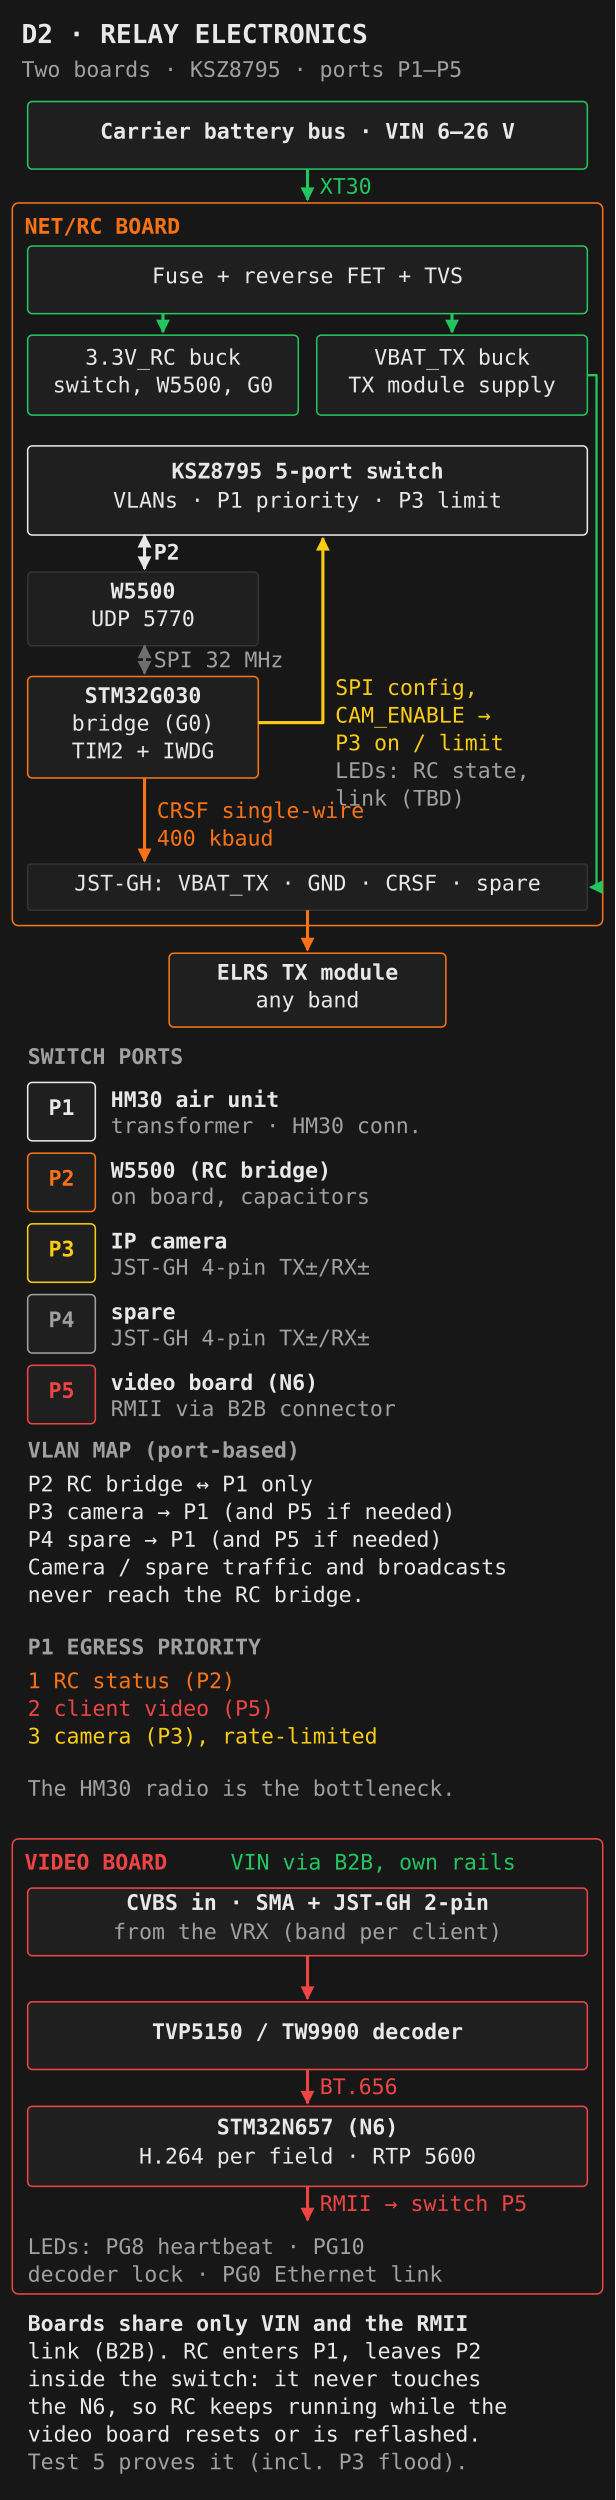
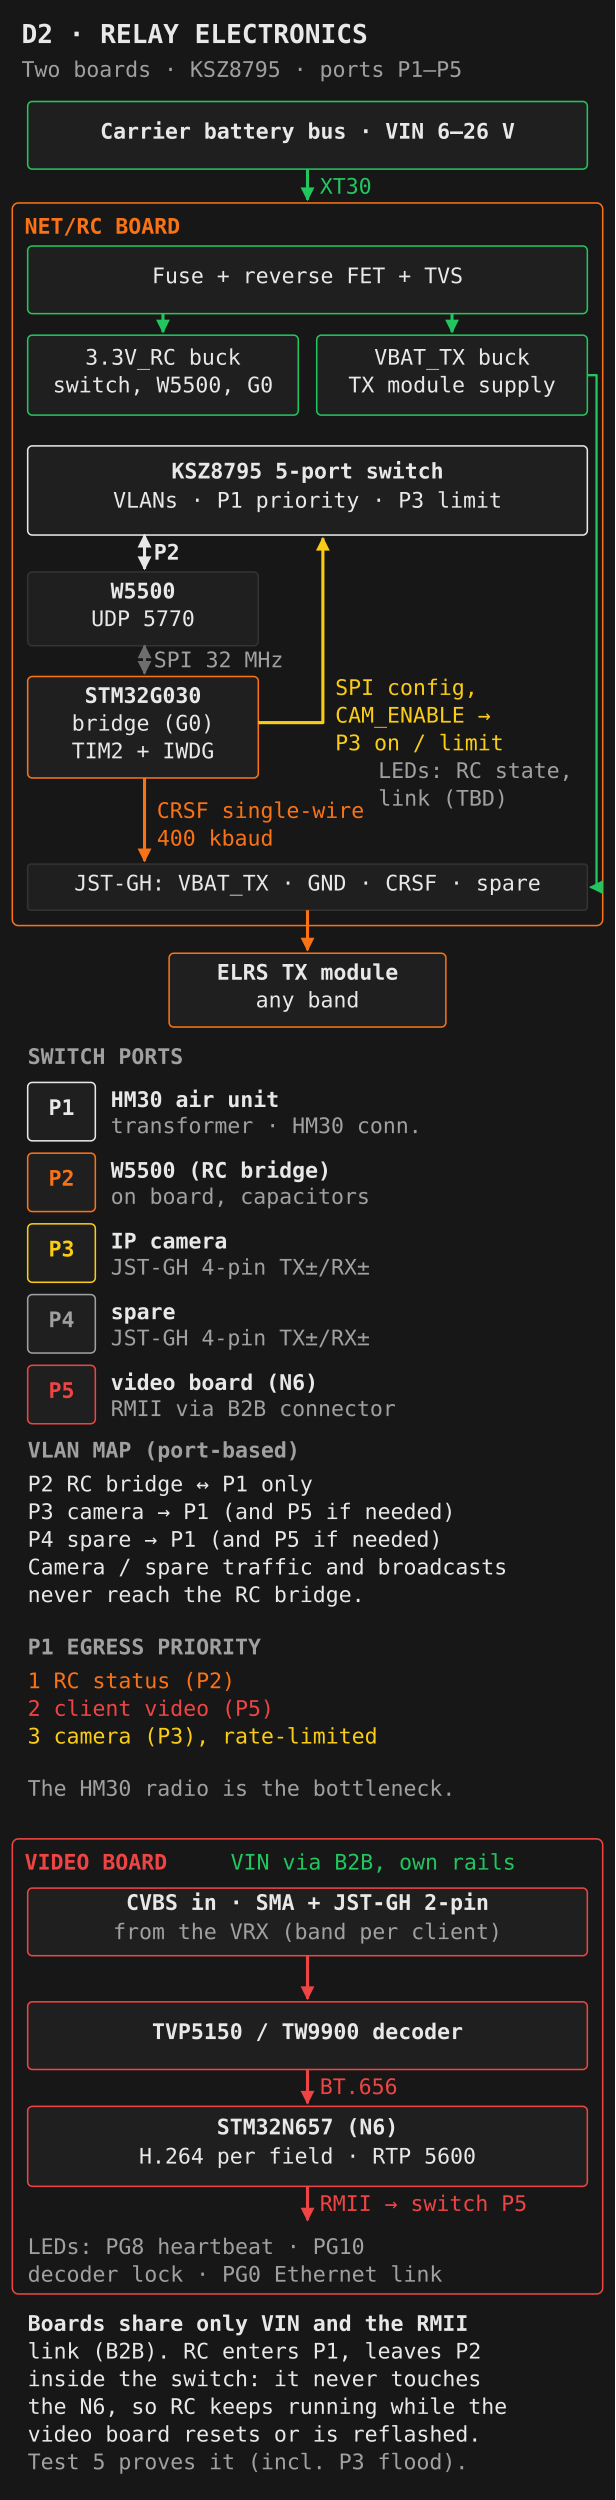
<svg xmlns="http://www.w3.org/2000/svg" viewBox="0 0 400 1626" width="400" height="1626" role="img" aria-labelledby="title desc" font-family="'Share Tech Mono', Consolas, 'DejaVu Sans Mono', Menlo, monospace" font-size="14" fill="#e8e8e8">
  <defs>
    <marker id="ah-bg" viewBox="0 0 10 10" refX="9" refY="5" markerWidth="9" markerHeight="9" markerUnits="userSpaceOnUse" orient="auto-start-reverse">
      <path d="M0,0 L10,5 L0,10 z" fill="#0f0f0f" />
    </marker>
    <marker id="ah-surf" viewBox="0 0 10 10" refX="9" refY="5" markerWidth="9" markerHeight="9" markerUnits="userSpaceOnUse" orient="auto-start-reverse">
      <path d="M0,0 L10,5 L0,10 z" fill="#171717" />
    </marker>
    <marker id="ah-surf2" viewBox="0 0 10 10" refX="9" refY="5" markerWidth="9" markerHeight="9" markerUnits="userSpaceOnUse" orient="auto-start-reverse">
      <path d="M0,0 L10,5 L0,10 z" fill="#1f1f1f" />
    </marker>
    <marker id="ah-border" viewBox="0 0 10 10" refX="9" refY="5" markerWidth="9" markerHeight="9" markerUnits="userSpaceOnUse" orient="auto-start-reverse">
      <path d="M0,0 L10,5 L0,10 z" fill="#262626" />
    </marker>
    <marker id="ah-border2" viewBox="0 0 10 10" refX="9" refY="5" markerWidth="9" markerHeight="9" markerUnits="userSpaceOnUse" orient="auto-start-reverse">
      <path d="M0,0 L10,5 L0,10 z" fill="#333333" />
    </marker>
    <marker id="ah-text" viewBox="0 0 10 10" refX="9" refY="5" markerWidth="9" markerHeight="9" markerUnits="userSpaceOnUse" orient="auto-start-reverse">
      <path d="M0,0 L10,5 L0,10 z" fill="#e8e8e8" />
    </marker>
    <marker id="ah-muted" viewBox="0 0 10 10" refX="9" refY="5" markerWidth="9" markerHeight="9" markerUnits="userSpaceOnUse" orient="auto-start-reverse">
      <path d="M0,0 L10,5 L0,10 z" fill="#a0a0a0" />
    </marker>
    <marker id="ah-accent" viewBox="0 0 10 10" refX="9" refY="5" markerWidth="9" markerHeight="9" markerUnits="userSpaceOnUse" orient="auto-start-reverse">
      <path d="M0,0 L10,5 L0,10 z" fill="#f97316" />
    </marker>
    <marker id="ah-amber" viewBox="0 0 10 10" refX="9" refY="5" markerWidth="9" markerHeight="9" markerUnits="userSpaceOnUse" orient="auto-start-reverse">
      <path d="M0,0 L10,5 L0,10 z" fill="#facc15" />
    </marker>
    <marker id="ah-red" viewBox="0 0 10 10" refX="9" refY="5" markerWidth="9" markerHeight="9" markerUnits="userSpaceOnUse" orient="auto-start-reverse">
      <path d="M0,0 L10,5 L0,10 z" fill="#ef4444" />
    </marker>
    <marker id="ah-green" viewBox="0 0 10 10" refX="9" refY="5" markerWidth="9" markerHeight="9" markerUnits="userSpaceOnUse" orient="auto-start-reverse">
      <path d="M0,0 L10,5 L0,10 z" fill="#22c55e" />
    </marker>
    <marker id="ah-dim" viewBox="0 0 10 10" refX="9" refY="5" markerWidth="9" markerHeight="9" markerUnits="userSpaceOnUse" orient="auto-start-reverse">
      <path d="M0,0 L10,5 L0,10 z" fill="#6e6e6e" />
    </marker>
  </defs>
  <rect width="400" height="1626" fill="#171717" />
  <text x="14" y="28" font-size="17" font-weight="bold">D2 · RELAY ELECTRONICS</text>
  <text x="14" y="50" fill="#a0a0a0">Two boards · KSZ8795 · ports P1–P5</text>
  <rect x="18" y="66" width="364" height="44" rx="3" fill="#1f1f1f" stroke="#22c55e" />
  <text x="200" y="90.2" text-anchor="middle" font-weight="bold">Carrier battery bus · VIN 6–26 V</text>
  <polyline points="200,110 200,130" fill="none" stroke="#22c55e" stroke-width="2" stroke-linejoin="round" marker-end="url(#ah-green)" />
  <text x="208" y="126" fill="#22c55e">XT30</text>
  <rect x="8" y="132" width="384" height="470" rx="4" fill="none" stroke="#f97316" />
  <text x="16" y="152" fill="#f97316" font-weight="bold">NET/RC BOARD</text>
  <rect x="18" y="160" width="364" height="44" rx="3" fill="#1f1f1f" stroke="#22c55e" />
  <text x="200" y="184.2" text-anchor="middle">Fuse + reverse FET + TVS</text>
  <rect x="18" y="218" width="176" height="52" rx="3" fill="#1f1f1f" stroke="#22c55e" />
  <text x="106" y="237.2" text-anchor="middle">3.3V_RC buck</text>
  <text x="106" y="255.2" text-anchor="middle">switch, W5500, G0</text>
  <rect x="206" y="218" width="176" height="52" rx="3" fill="#1f1f1f" stroke="#22c55e" />
  <text x="294" y="237.2" text-anchor="middle">VBAT_TX buck</text>
  <text x="294" y="255.2" text-anchor="middle">TX module supply</text>
  <polyline points="106,204 106,216" fill="none" stroke="#22c55e" stroke-width="2" stroke-linejoin="round" marker-end="url(#ah-green)" />
  <polyline points="294,204 294,216" fill="none" stroke="#22c55e" stroke-width="2" stroke-linejoin="round" marker-end="url(#ah-green)" />
  <rect x="18" y="290" width="364" height="58" rx="3" fill="#1f1f1f" stroke="#e8e8e8" />
  <text x="200" y="311.2" text-anchor="middle" font-weight="bold">KSZ8795 5-port switch</text>
  <text x="200" y="330.2" text-anchor="middle">VLANs · P1 priority · P3 limit</text>
  <rect x="18" y="372" width="150" height="48" rx="3" fill="#1f1f1f" stroke="#333333" />
  <text x="93" y="389.2" text-anchor="middle" font-weight="bold">W5500</text>
  <text x="93" y="407.2" text-anchor="middle">UDP 5770</text>
  <polyline points="94,348 94,370" fill="none" stroke="#e8e8e8" stroke-width="2" stroke-linejoin="round" marker-end="url(#ah-text)" marker-start="url(#ah-text)" />
  <text x="100" y="364" font-weight="bold">P2</text>
  <rect x="18" y="440" width="150" height="66" rx="3" fill="#1f1f1f" stroke="#f97316" />
  <text x="93" y="457.2" text-anchor="middle" font-weight="bold">STM32G030</text>
  <text x="93" y="475.2" text-anchor="middle">bridge (G0)</text>
  <text x="93" y="493.2" text-anchor="middle">TIM2 + IWDG</text>
  <polyline points="94,420 94,438" fill="none" stroke="#6e6e6e" stroke-width="2" stroke-linejoin="round" marker-end="url(#ah-dim)" marker-start="url(#ah-dim)" />
  <text x="100" y="434" fill="#a0a0a0">SPI 32 MHz</text>
  <polyline points="168,470 210,470 210,350" fill="none" stroke="#facc15" stroke-width="2" stroke-linejoin="round" marker-end="url(#ah-amber)" />
  <text x="218" y="452" fill="#facc15">SPI config,</text>
  <text x="218" y="470" fill="#facc15">CAM_ENABLE →</text>
  <text x="218" y="488" fill="#facc15">P3 on / limit</text>
-   <text x="218" y="506" fill="#a0a0a0">LEDs: RC state,</text>
-   <text x="218" y="524" fill="#a0a0a0">link (TBD)</text>
+   <text x="246" y="506" fill="#a0a0a0">LEDs: RC state,</text>
+   <text x="246" y="524" fill="#a0a0a0">link (TBD)</text>
  <polyline points="94,506 94,560" fill="none" stroke="#f97316" stroke-width="2" stroke-linejoin="round" marker-end="url(#ah-accent)" />
  <text x="102" y="532" fill="#f97316">CRSF single-wire</text>
  <text x="102" y="550" fill="#f97316">400 kbaud</text>
  <rect x="18" y="562" width="364" height="30" rx="2" fill="#1f1f1f" stroke="#333333" />
  <text x="200" y="579.2" text-anchor="middle">JST-GH: VBAT_TX · GND · CRSF · spare</text>
  <polyline points="382,244 388,244 388,577 384,577" fill="none" stroke="#22c55e" stroke-width="1.5" stroke-linejoin="round" marker-end="url(#ah-green)" />
  <polyline points="200,592 200,618" fill="none" stroke="#f97316" stroke-width="2" stroke-linejoin="round" marker-end="url(#ah-accent)" />
  <rect x="110" y="620" width="180" height="48" rx="3" fill="#1f1f1f" stroke="#f97316" />
  <text x="200" y="637.2" text-anchor="middle" font-weight="bold">ELRS TX module</text>
  <text x="200" y="655.2" text-anchor="middle">any band</text>
  <text x="18" y="692" fill="#a0a0a0" font-weight="bold">SWITCH PORTS</text>
  <rect x="18" y="704" width="44" height="38" rx="3" fill="#1f1f1f" stroke="#e8e8e8" />
  <text x="40" y="725.2" text-anchor="middle" font-weight="bold">P1</text>
  <text x="72" y="720" font-weight="bold">HM30 air unit</text>
  <text x="72" y="737" fill="#a0a0a0">transformer · HM30 conn.</text>
  <rect x="18" y="750" width="44" height="38" rx="3" fill="#1f1f1f" stroke="#f97316" />
  <text x="40" y="771.2" fill="#f97316" text-anchor="middle" font-weight="bold">P2</text>
  <text x="72" y="766" font-weight="bold">W5500 (RC bridge)</text>
  <text x="72" y="783" fill="#a0a0a0">on board, capacitors</text>
  <rect x="18" y="796" width="44" height="38" rx="3" fill="#1f1f1f" stroke="#facc15" />
  <text x="40" y="817.2" fill="#facc15" text-anchor="middle" font-weight="bold">P3</text>
  <text x="72" y="812" font-weight="bold">IP camera</text>
  <text x="72" y="829" fill="#a0a0a0">JST-GH 4-pin TX±/RX±</text>
  <rect x="18" y="842" width="44" height="38" rx="3" fill="#1f1f1f" stroke="#a0a0a0" />
  <text x="40" y="863.2" fill="#a0a0a0" text-anchor="middle" font-weight="bold">P4</text>
  <text x="72" y="858" font-weight="bold">spare</text>
  <text x="72" y="875" fill="#a0a0a0">JST-GH 4-pin TX±/RX±</text>
  <rect x="18" y="888" width="44" height="38" rx="3" fill="#1f1f1f" stroke="#ef4444" />
  <text x="40" y="909.2" fill="#ef4444" text-anchor="middle" font-weight="bold">P5</text>
  <text x="72" y="904" font-weight="bold">video board (N6)</text>
  <text x="72" y="921" fill="#a0a0a0">RMII via B2B connector</text>
  <text x="18" y="948" fill="#a0a0a0" font-weight="bold">VLAN MAP (port-based)</text>
  <text x="18" y="970">P2 RC bridge ↔ P1 only</text>
  <text x="18" y="988">P3 camera → P1 (and P5 if needed)</text>
  <text x="18" y="1006">P4 spare → P1 (and P5 if needed)</text>
  <text x="18" y="1024">Camera / spare traffic and broadcasts</text>
  <text x="18" y="1042">never reach the RC bridge.</text>
  <text x="18" y="1076" fill="#a0a0a0" font-weight="bold">P1 EGRESS PRIORITY</text>
  <text x="18" y="1098" fill="#f97316">1  RC status (P2)</text>
  <text x="18" y="1116" fill="#ef4444">2  client video (P5)</text>
  <text x="18" y="1134" fill="#facc15">3  camera (P3), rate-limited</text>
  <text x="18" y="1168" fill="#a0a0a0">The HM30 radio is the bottleneck.</text>
  <rect x="8" y="1196" width="384" height="296" rx="4" fill="none" stroke="#ef4444" />
  <text x="16" y="1216" fill="#ef4444" font-weight="bold">VIDEO BOARD</text>
  <text x="150" y="1216" fill="#22c55e">VIN via B2B, own rails</text>
  <rect x="18" y="1228" width="364" height="44" rx="3" fill="#1f1f1f" stroke="#ef4444" />
  <text x="200" y="1242.2" text-anchor="middle" font-weight="bold">CVBS in · SMA + JST-GH 2-pin</text>
  <text x="200" y="1261.2" fill="#a0a0a0" text-anchor="middle">from the VRX (band per client)</text>
  <polyline points="200,1272 200,1300" fill="none" stroke="#ef4444" stroke-width="2" stroke-linejoin="round" marker-end="url(#ah-red)" />
  <rect x="18" y="1302" width="364" height="44" rx="3" fill="#1f1f1f" stroke="#ef4444" />
  <text x="200" y="1326.2" text-anchor="middle" font-weight="bold">TVP5150 / TW9900 decoder</text>
  <polyline points="200,1346 200,1368" fill="none" stroke="#ef4444" stroke-width="2" stroke-linejoin="round" marker-end="url(#ah-red)" />
  <text x="208" y="1362" fill="#ef4444">BT.656</text>
  <rect x="18" y="1370" width="364" height="52" rx="3" fill="#1f1f1f" stroke="#ef4444" />
  <text x="200" y="1388.2" text-anchor="middle" font-weight="bold">STM32N657 (N6)</text>
  <text x="200" y="1407.2" text-anchor="middle">H.264 per field · RTP 5600</text>
  <polyline points="200,1422 200,1444" fill="none" stroke="#ef4444" stroke-width="2" stroke-linejoin="round" marker-end="url(#ah-red)" />
  <text x="208" y="1438" fill="#ef4444">RMII → switch P5</text>
  <text x="18" y="1466" fill="#a0a0a0">LEDs: PG8 heartbeat · PG10</text>
  <text x="18" y="1484" fill="#a0a0a0">decoder lock · PG0 Ethernet link</text>
  <text x="18" y="1516" font-weight="bold">Boards share only VIN and the RMII</text>
  <text x="18" y="1534">link (B2B). RC enters P1, leaves P2</text>
  <text x="18" y="1552">inside the switch: it never touches</text>
  <text x="18" y="1570">the N6, so RC keeps running while the</text>
  <text x="18" y="1588">video board resets or is reflashed.</text>
  <text x="18" y="1606" fill="#a0a0a0">Test 5 proves it (incl. P3 flood).</text>
</svg>
